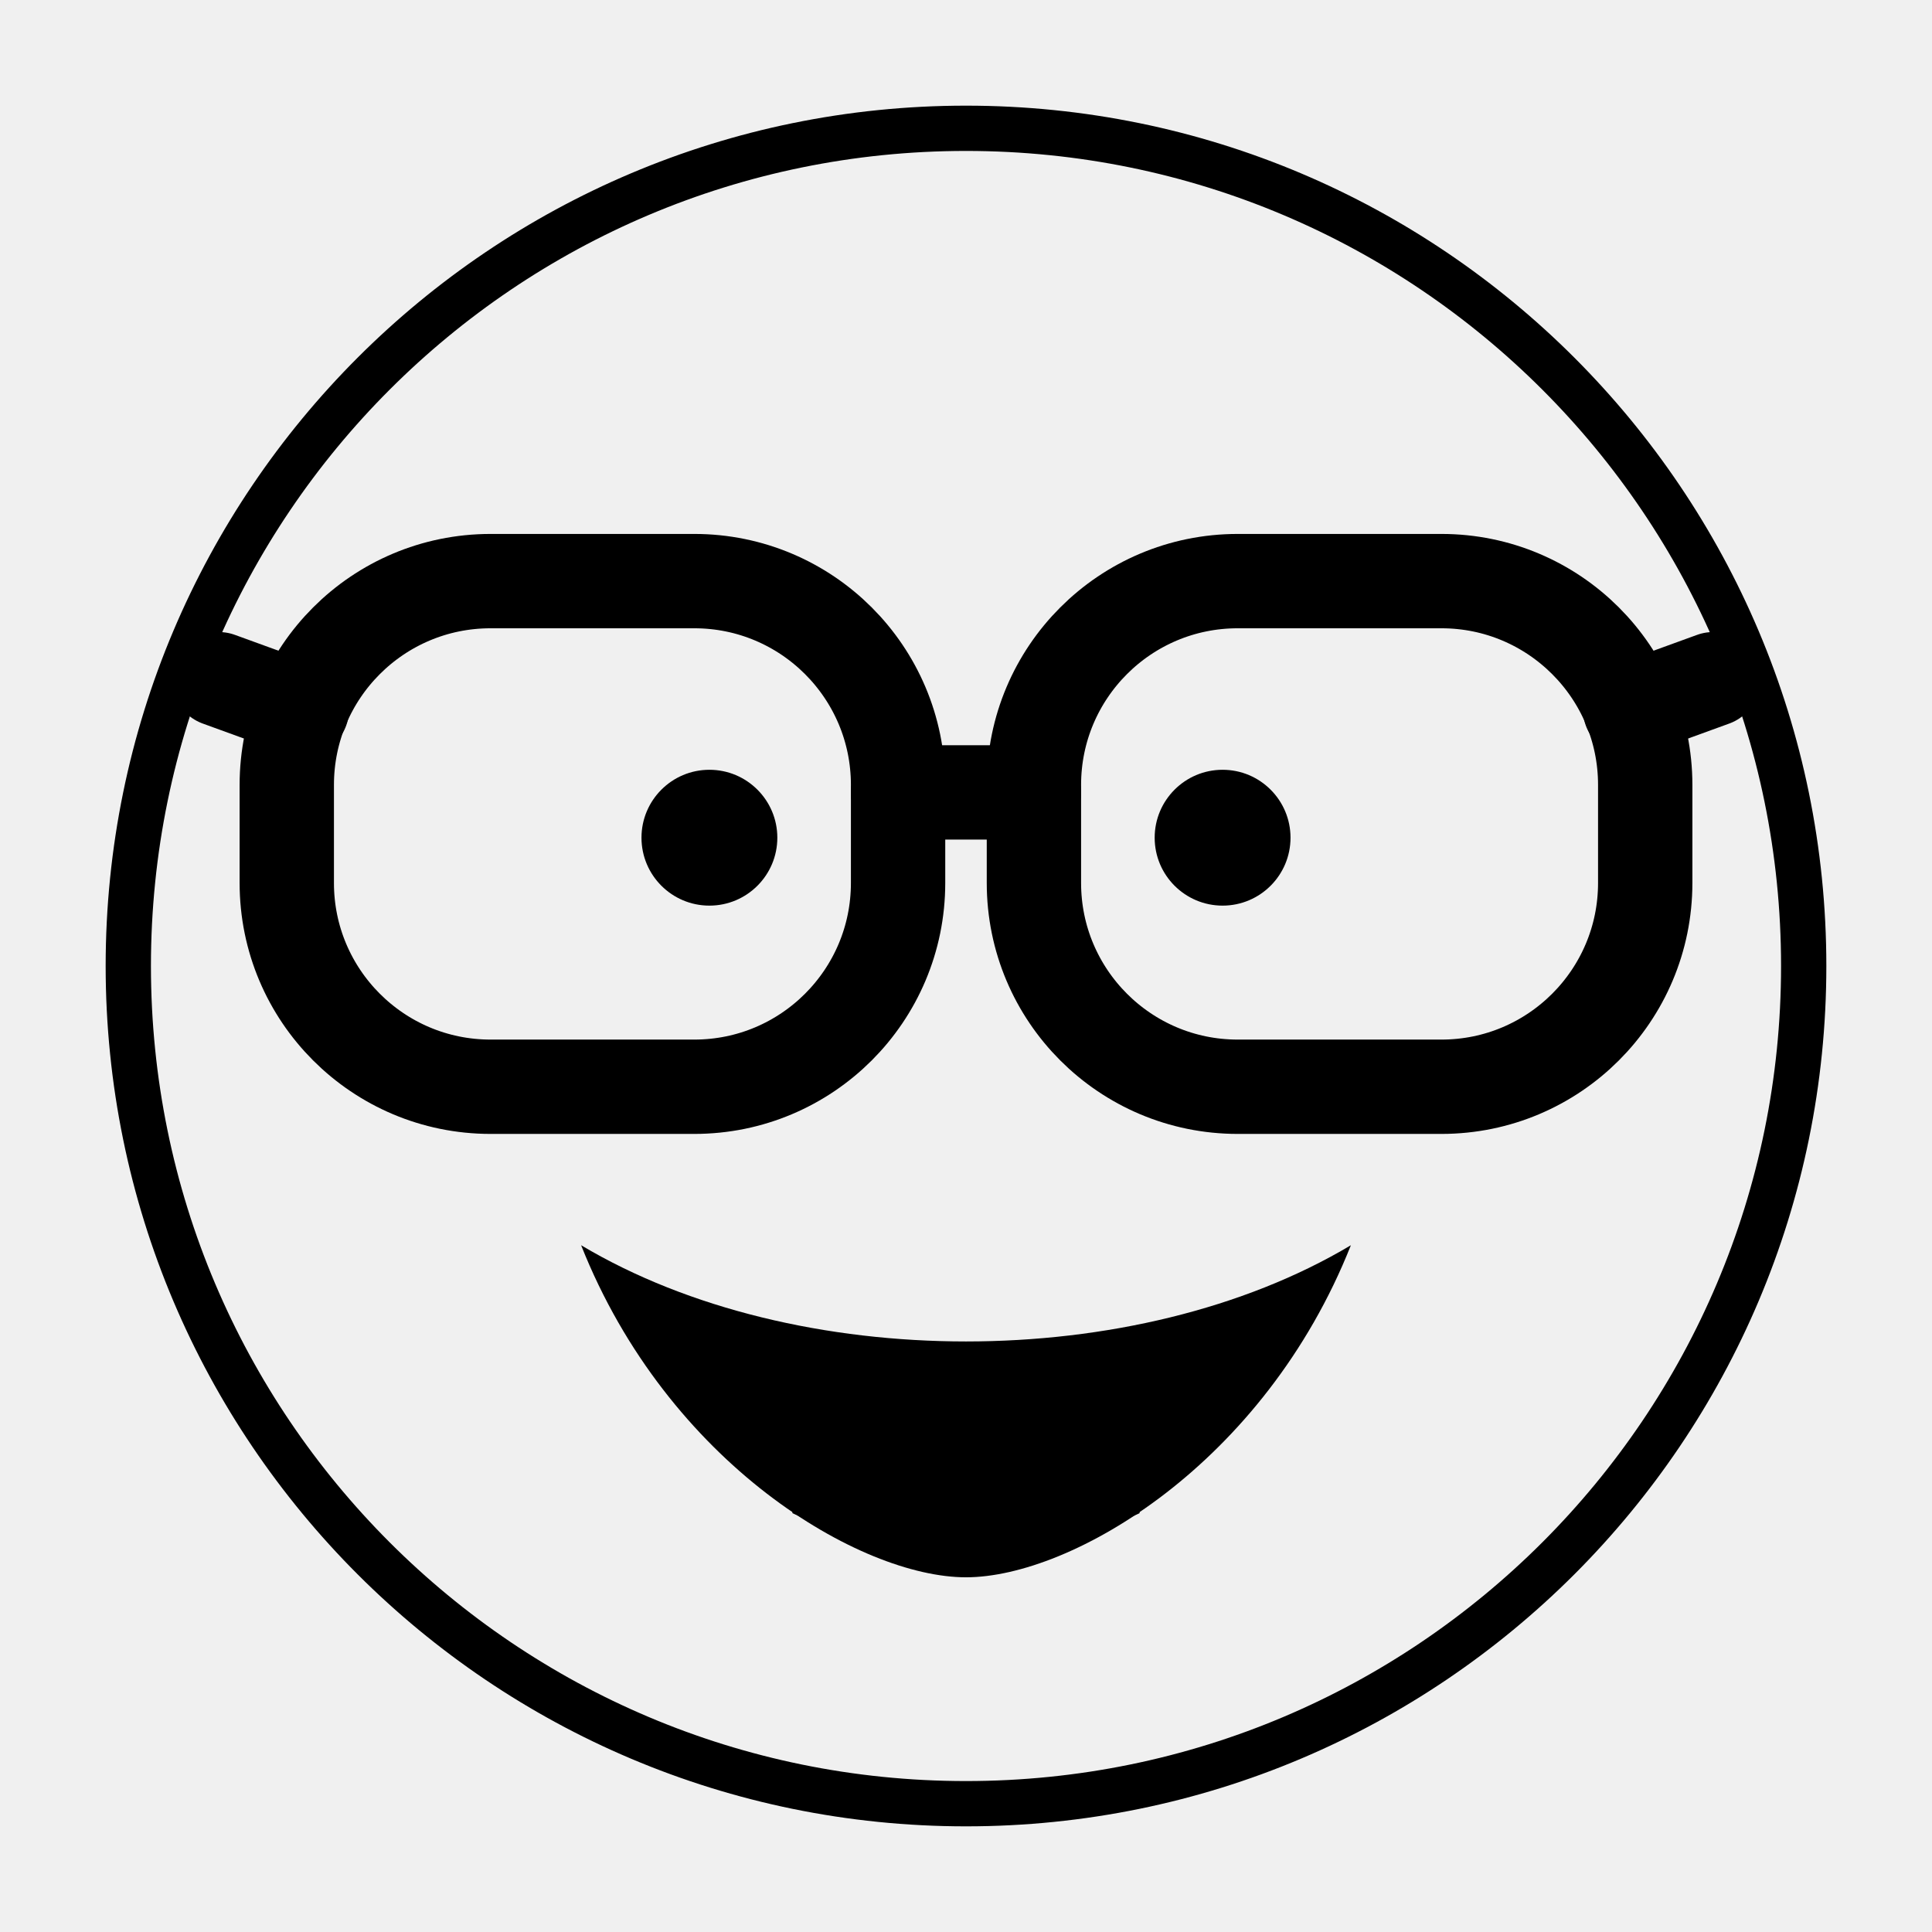
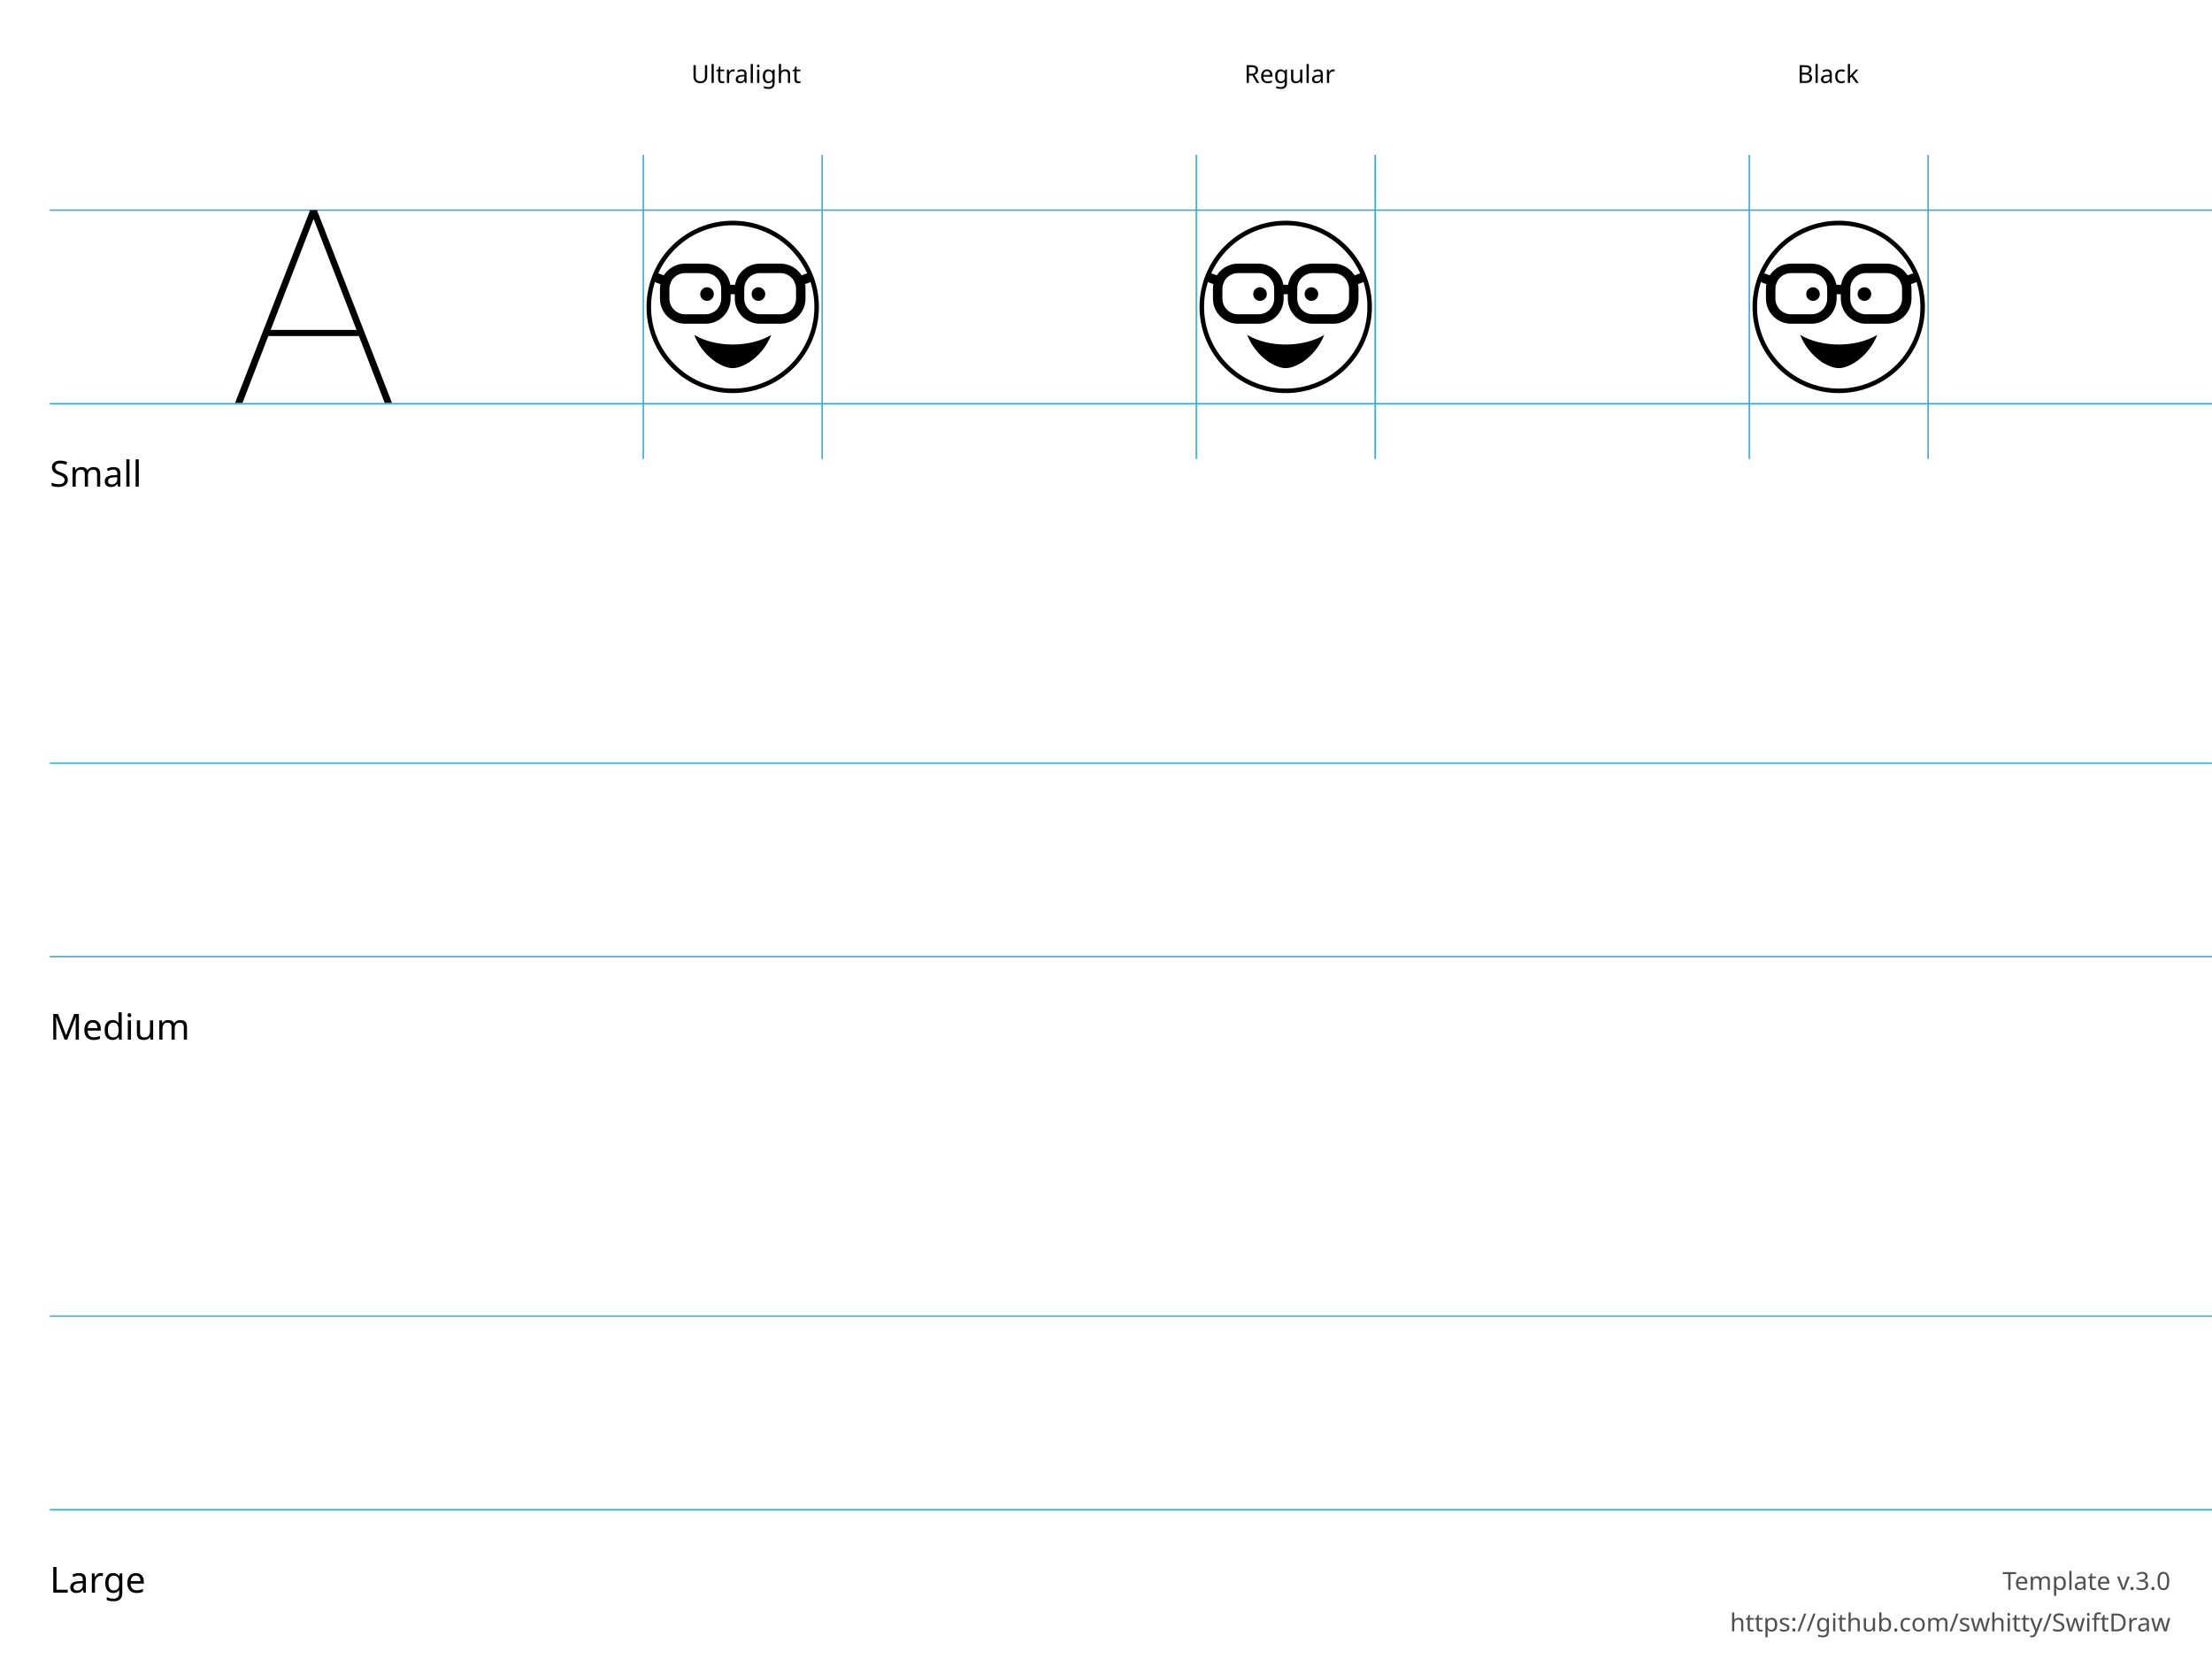
- <svg xmlns="http://www.w3.org/2000/svg" viewBox="0 0 512 512">
-   <circle cx="256" cy="256" r="222" fill="none" stroke="#000" stroke-width="12" />
-   <circle cx="188" cy="222" r="18" fill="#000" />
-   <circle cx="324" cy="222" r="18" fill="#000" />
-   <g fill="none" stroke="#000" stroke-linecap="round" stroke-linejoin="round" stroke-width="25">
-     <rect x="76" y="154" width="162" height="134" rx="54" />
-     <rect x="274" y="154" width="162" height="134" rx="54" />
-     <path d="M238 210h36M58 180l22 8M454 180l-22 8" />
+ <svg xmlns="http://www.w3.org/2000/svg" height="600" width="800">
+   <g id="Notes" font-family="LucidaGrande, 'Lucida Grande', sans-serif" font-size="13">
+     <rect fill="white" height="600.0" width="800.0" x="0.0" y="0.0" />
+     <g font-size="13">
+       <text x="18.0" y="176.0">Small</text>
+       <text x="18.0" y="376.0">Medium</text>
+       <text x="18.0" y="576.0">Large</text>
+     </g>
+     <g font-size="9">
+       <text x="250.0" y="30.0">Ultralight</text>
+       <text x="450.0" y="30.0">Regular</text>
+       <text x="650.0" y="30.0">Black</text>
+       <text id="template-version" fill="#505050" text-anchor="end" x="785.0" y="575.0">Template v.3.0</text>
+       <a href="https://github.com/swhitty/SwiftDraw">
+         <text fill="#505050" text-anchor="end" x="785.0" y="590.0">https://github.com/swhitty/SwiftDraw</text>
+       </a>
+     </g>
  </g>
-   <path d="M154 330c23 58 74 88 102 88s79-30 102-88c-57 34-147 34-204 0Z" fill="#000" />
-   <path d="M210 363h92v38c-27 13-65 13-92 0Z" fill="#000" />
-   <path d="M256 363v47" fill="none" stroke="#000" stroke-width="6" />
+   <g id="Guides" stroke="rgb(39, 170, 225)" stroke-width="0.5">
+     <path id="Capline-S" d="M18,76 l800,0" />
+     <path id="H-reference" d="M85,145.755 L87.685,145.755 L113.369,79.287 L114.052,79.287 L114.052,76 L112.148,76 L85,145.755 Z M95.693,121.536 L130.996,121.536 L130.263,119.313 L96.474,119.313 L95.693,121.536 Z M139.15,145.755 L141.787,145.755 L114.638,76 L113.466,76 L113.466,79.287 L139.15,145.755 Z" stroke="none" transform="translate(0,0)" />
+     <path id="Baseline-S" d="M18,146 l800,0" />
+     <path id="left-margin-Ultralight-S" d="M232.661,56 l0,110" />
+     <path id="right-margin-Ultralight-S" d="M297.339,56 l0,110" />
+     <path id="left-margin-Regular-S" d="M432.661,56 l0,110" />
+     <path id="right-margin-Regular-S" d="M497.339,56 l0,110" />
+     <path id="left-margin-Black-S" d="M632.661,56 l0,110" />
+     <path id="right-margin-Black-S" d="M697.339,56 l0,110" />
+     <path id="Capline-M" d="M18,276 l800,0" />
+     <path id="Baseline-M" d="M18,346 l800,0" />
+     <path id="Capline-L" d="M18,476 l800,0" />
+     <path id="Baseline-L" d="M18,546 l800,0" />
+   </g>
+   <g id="Symbols">
+     <g id="Ultralight-S" transform="translate(230,76) scale(0.1367188)">
+       <circle cx="256" cy="256" r="222" fill="none" stroke="#000" stroke-width="12" />
+       <circle cx="188" cy="222" r="18" fill="#000" />
+       <circle cx="324" cy="222" r="18" fill="#000" />
+       <g fill="none" stroke="#000" stroke-linecap="round" stroke-linejoin="round" stroke-width="25">
+         <rect x="76" y="154" width="162" height="134" rx="54" />
+         <rect x="274" y="154" width="162" height="134" rx="54" />
+         <path d="M238 210h36M58 180l22 8M454 180l-22 8" />
+       </g>
+       <path d="M154 330c23 58 74 88 102 88s79-30 102-88c-57 34-147 34-204 0Z" fill="#000" />
+       <path d="M210 363h92v38c-27 13-65 13-92 0Z" fill="#000" />
+       <path d="M256 363v47" fill="none" stroke="#000" stroke-width="6" />
+     </g>
+     <g id="Regular-S" transform="translate(430,76) scale(0.1367188)">
+       <circle cx="256" cy="256" r="222" fill="none" stroke="#000" stroke-width="12" />
+       <circle cx="188" cy="222" r="18" fill="#000" />
+       <circle cx="324" cy="222" r="18" fill="#000" />
+       <g fill="none" stroke="#000" stroke-linecap="round" stroke-linejoin="round" stroke-width="25">
+         <rect x="76" y="154" width="162" height="134" rx="54" />
+         <rect x="274" y="154" width="162" height="134" rx="54" />
+         <path d="M238 210h36M58 180l22 8M454 180l-22 8" />
+       </g>
+       <path d="M154 330c23 58 74 88 102 88s79-30 102-88c-57 34-147 34-204 0Z" fill="#000" />
+       <path d="M210 363h92v38c-27 13-65 13-92 0Z" fill="#000" />
+       <path d="M256 363v47" fill="none" stroke="#000" stroke-width="6" />
+     </g>
+     <g id="Black-S" transform="translate(630,76) scale(0.1367188)">
+       <circle cx="256" cy="256" r="222" fill="none" stroke="#000" stroke-width="12" />
+       <circle cx="188" cy="222" r="18" fill="#000" />
+       <circle cx="324" cy="222" r="18" fill="#000" />
+       <g fill="none" stroke="#000" stroke-linecap="round" stroke-linejoin="round" stroke-width="25">
+         <rect x="76" y="154" width="162" height="134" rx="54" />
+         <rect x="274" y="154" width="162" height="134" rx="54" />
+         <path d="M238 210h36M58 180l22 8M454 180l-22 8" />
+       </g>
+       <path d="M154 330c23 58 74 88 102 88s79-30 102-88c-57 34-147 34-204 0Z" fill="#000" />
+       <path d="M210 363h92v38c-27 13-65 13-92 0Z" fill="#000" />
+       <path d="M256 363v47" fill="none" stroke="#000" stroke-width="6" />
+     </g>
+   </g>
</svg>
